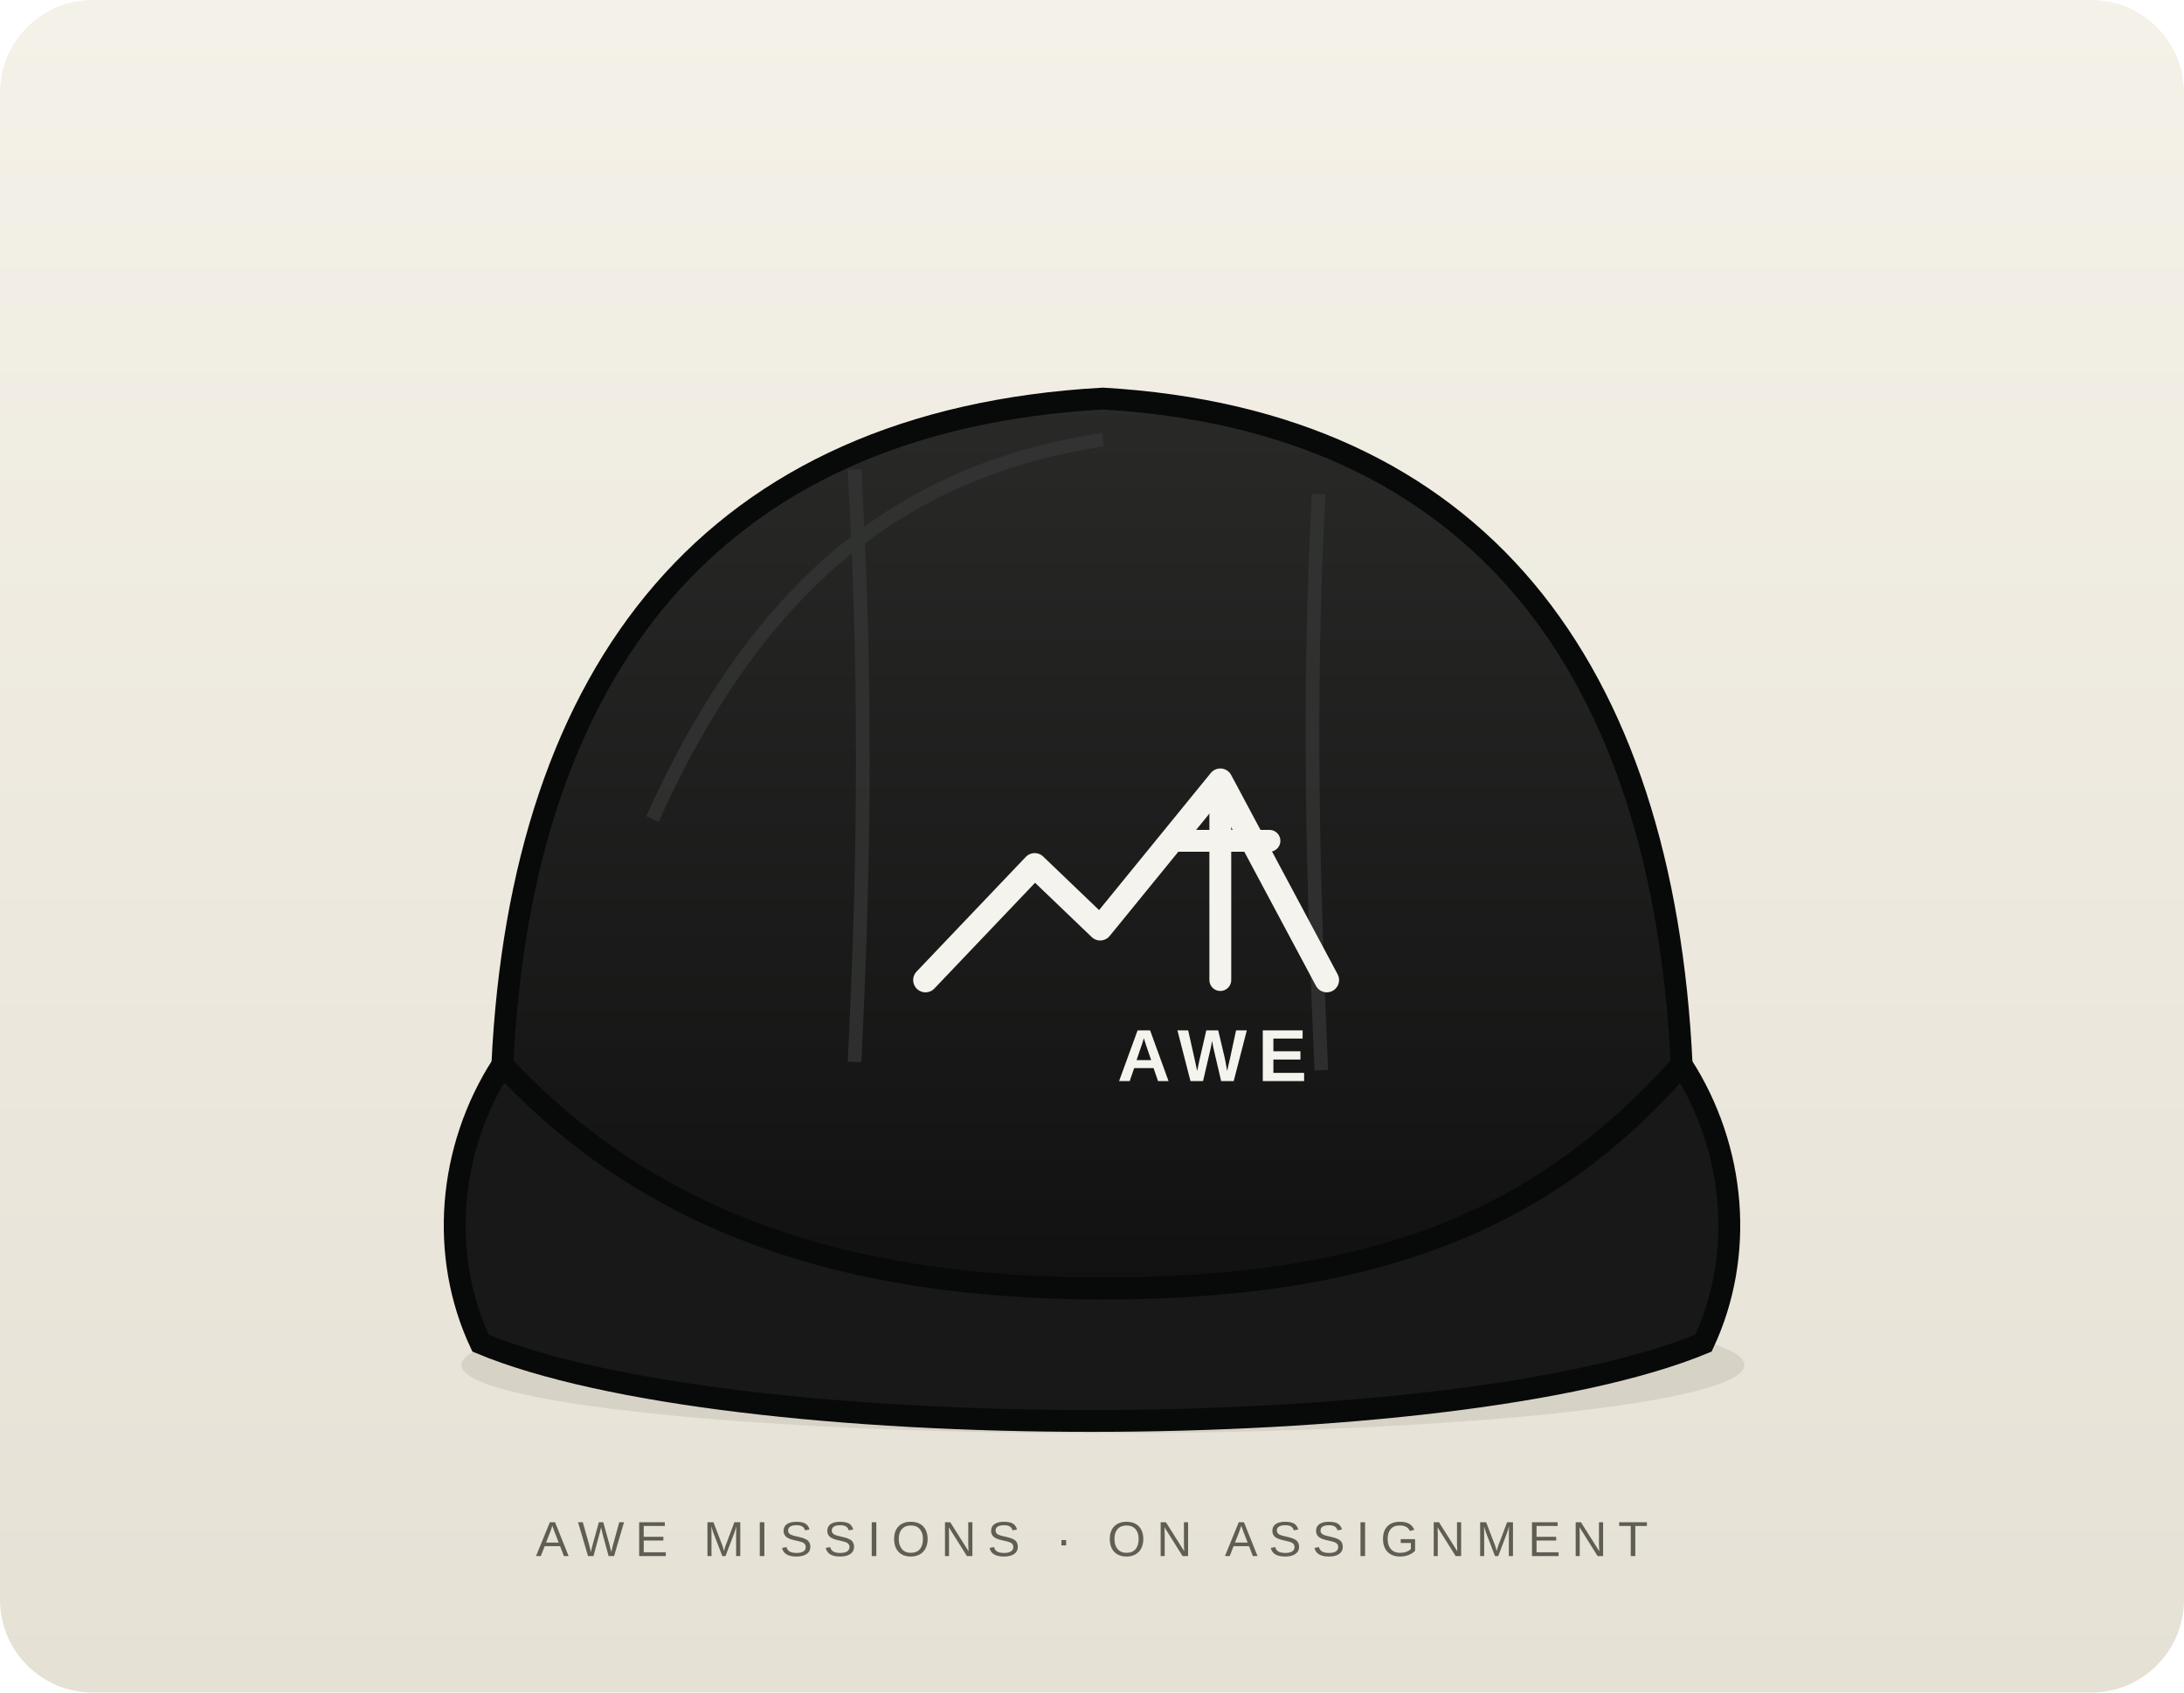
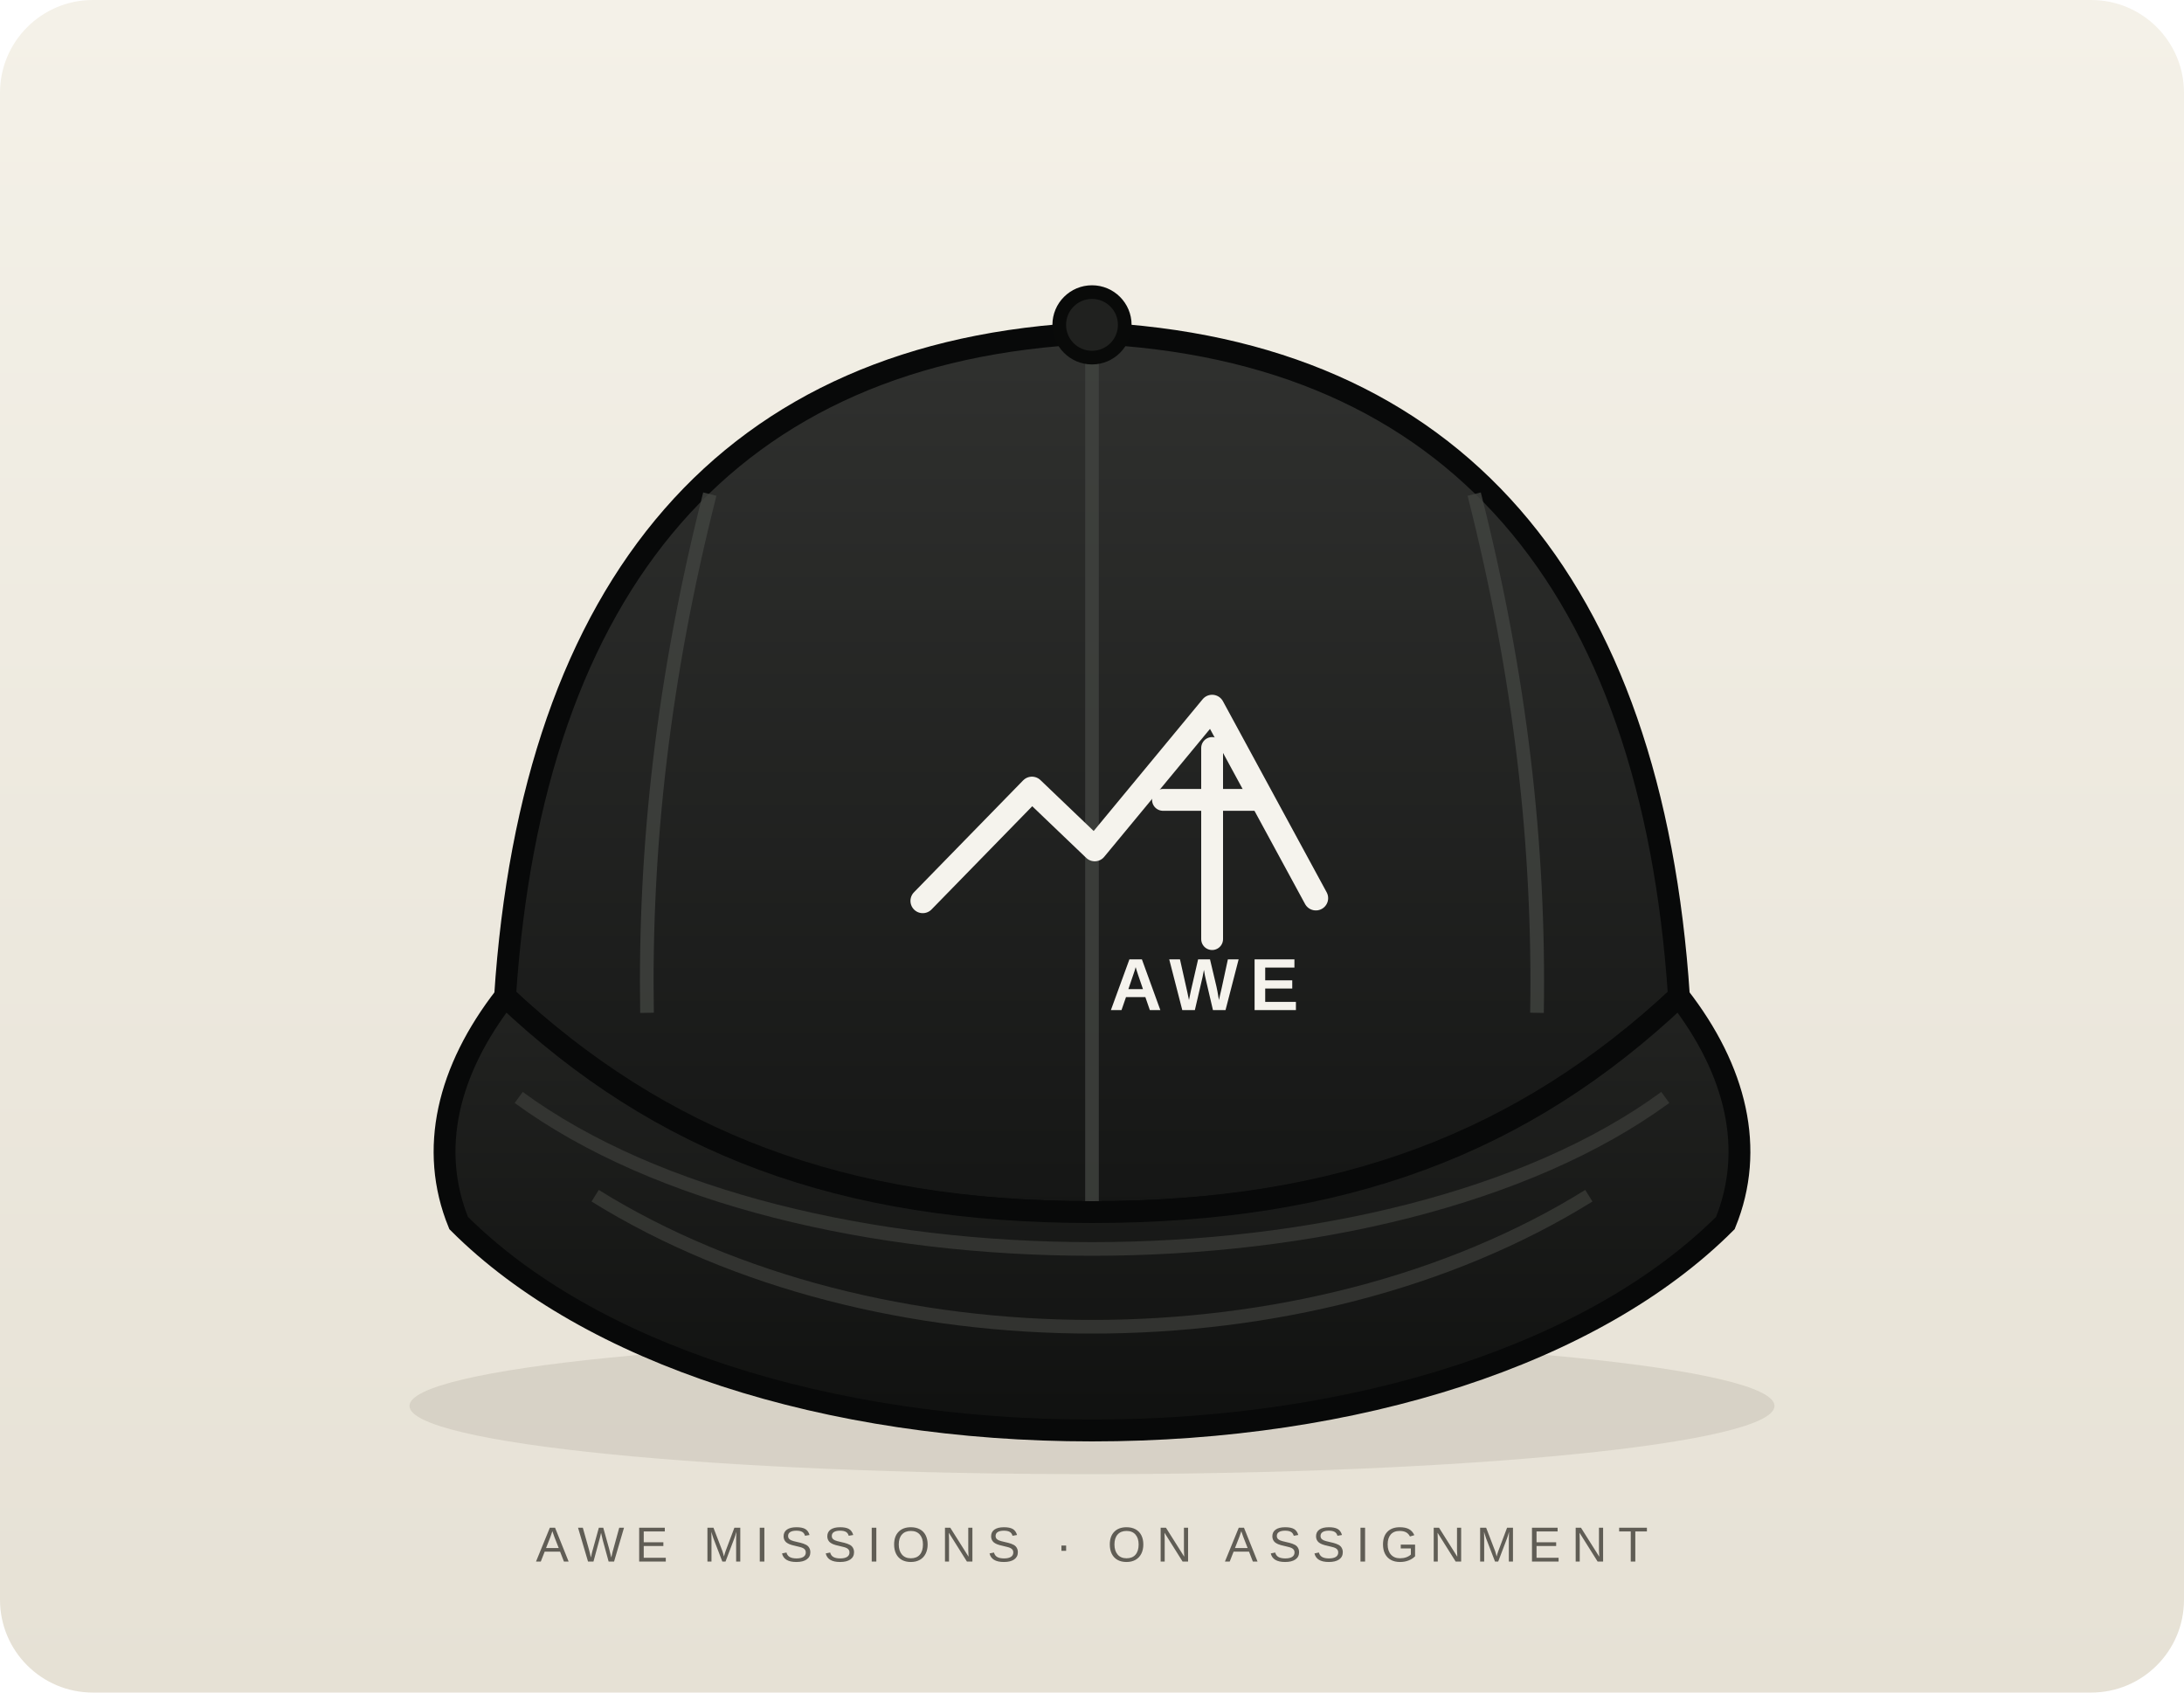
<svg xmlns="http://www.w3.org/2000/svg" viewBox="0 0 800 620" role="img" aria-labelledby="title desc">
  <defs>
    <linearGradient id="bg" x2="0" y2="1">
      <stop stop-color="#f4f1e8" />
      <stop offset="1" stop-color="#e6e1d5" />
    </linearGradient>
-     <linearGradient id="cap" x2="0" y2="1">
-       <stop stop-color="#292a28" />
+     <linearGradient id="crown" x2="0" y2="1">
+       <stop stop-color="#30312f" />
+       <stop offset="1" stop-color="#151615" />
+     </linearGradient>
+     <linearGradient id="visor" x2="0" y2="1">
+       <stop stop-color="#222321" />
      <stop offset="1" stop-color="#101110" />
    </linearGradient>
  </defs>
  <rect width="800" height="620" rx="34" fill="url(#bg)" />
-   <ellipse cx="404" cy="500" rx="235" ry="25" fill="#c6c0b3" opacity=".5" />
-   <path d="M184 390c7-145 77-236 220-244 137 8 205 98 212 244-54 60-116 82-212 82s-166-22-220-82Z" fill="url(#cap)" stroke="#080909" stroke-width="8" />
-   <path d="M184 390c54 58 126 82 220 82 97 0 162-24 212-82 20 31 23 70 8 102-92 38-357 38-448 0-15-32-12-71 8-102Z" fill="#171817" stroke="#080909" stroke-width="8" />
-   <path d="M239 300c40-89 94-128 165-139m-91 11c5 86 3 158 0 217m170-208c-4 76-2 143 1 211" fill="none" stroke="#343634" stroke-width="5" opacity=".75" />
+   <ellipse cx="400" cy="515" rx="250" ry="25" fill="#c6c0b3" opacity=".5" />
+   <path d="M185 365c10-151 82-237 215-243 133 6 205 92 215 243-57 53-123 79-215 79s-158-26-215-79Z" fill="url(#crown)" stroke="#080909" stroke-width="8" />
+   <path d="M400 123v320M260 181c-17 67-24 129-23 190m303-190c17 67 24 129 23 190" fill="none" stroke="#414340" stroke-width="5" opacity=".8" />
+   <circle cx="400" cy="119" r="12" fill="#20211f" stroke="#090a09" stroke-width="5" />
+   <path d="M185 365c57 54 123 79 215 79s158-25 215-79c21 27 28 56 17 83-48 48-135 76-232 76s-184-28-232-76c-11-27-4-56 17-83Z" fill="url(#visor)" stroke="#080909" stroke-width="8" />
+   <path d="M190 402c101 74 319 74 420 0M218 438c103 64 261 64 364 0" fill="none" stroke="#353633" stroke-width="5" opacity=".9" />
  <g fill="none" stroke="#f5f3ed" stroke-linecap="round" stroke-linejoin="round">
-     <path d="m339 359 40-42 24 23 44-54 39 73" stroke-width="9" />
-     <path d="M447 289v70m-18-51h36" stroke-width="8" />
+     <path d="m338 330 40-41 23 22 43-52 38 70" stroke-width="9" />
+     <path d="M444 274v70m-18-51h36" stroke-width="8" />
  </g>
-   <text x="444" y="396" fill="#f5f3ed" font-family="Arial,sans-serif" font-size="27" font-weight="700" text-anchor="middle" letter-spacing="4">AWE</text>
-   <text x="400" y="570" fill="#605d55" font-family="Arial,sans-serif" font-size="18" text-anchor="middle" letter-spacing="4">AWE MISSIONS · ON ASSIGNMENT</text>
+   <text x="441" y="370" fill="#f5f3ed" font-family="Arial,sans-serif" font-size="27" font-weight="700" text-anchor="middle" letter-spacing="4">AWE</text>
+   <text x="400" y="572" fill="#605d55" font-family="Arial,sans-serif" font-size="18" text-anchor="middle" letter-spacing="4">AWE MISSIONS · ON ASSIGNMENT</text>
</svg>
